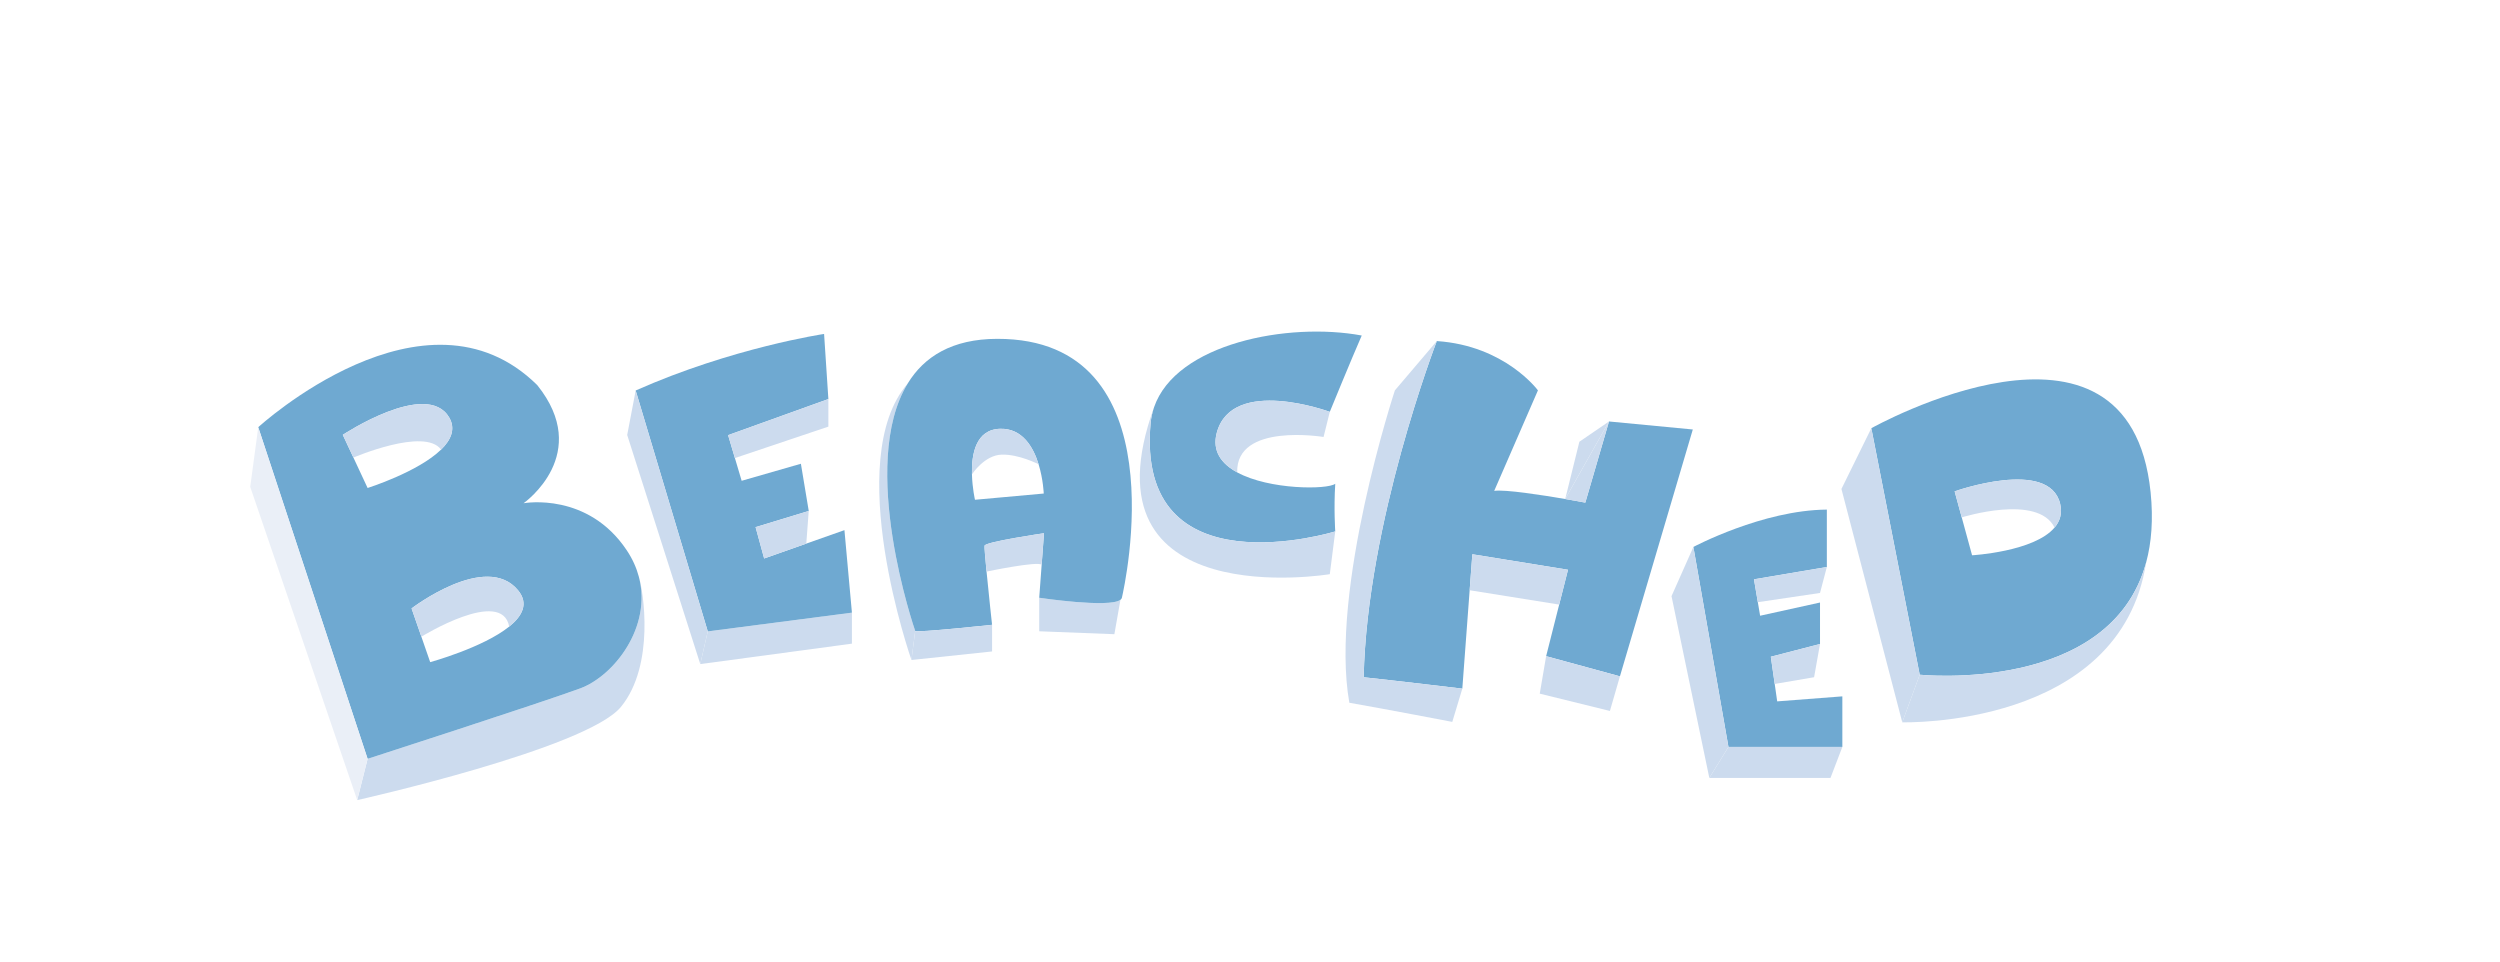
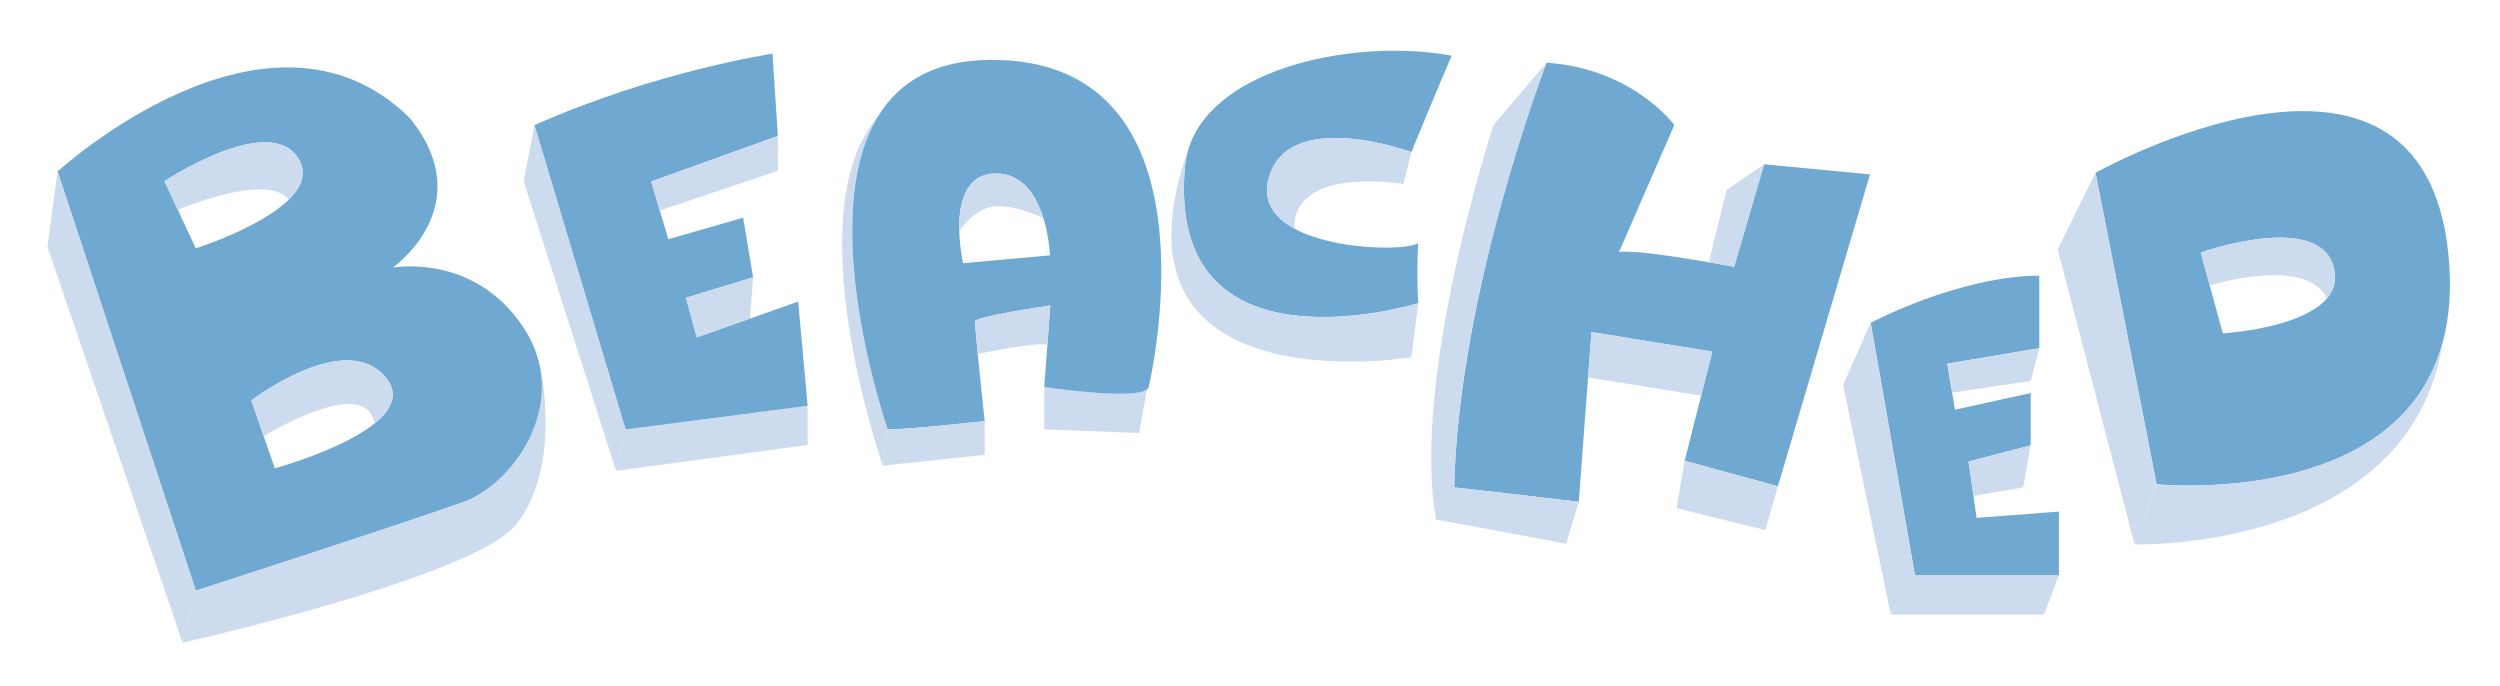
- <svg xmlns="http://www.w3.org/2000/svg" version="1.1" x="0px" y="0px" width="1300px" height="500px" viewBox="0 0 1300 500" enable-background="new 0 0 1300 500" xml:space="preserve">
+ <svg xmlns="http://www.w3.org/2000/svg" version="1.1" x="0px" y="0px" width="1029px" height="282px" viewBox="0 0 1029 282" enable-background="new 0 0 1029 282" xml:space="preserve">
  <g id="Layer_14">
</g>
  <g id="Layer_10" display="none">
    <g id="XMLID_11_" display="inline">
      <g>
-         <path fill="#A1C4D8" d="M836.626,175.421c0,0-3.17,6.162-5.436,15.199C622.829,293.724,400.879,453.925,400.879,453.925     l2.718-18.484C496,342.194,806.278,191.441,836.626,175.421z" />
-         <path fill="#F7F4C1" d="M747.394,59.583c0,0,75.191,38.202,89.232,115.838C806.278,191.441,496,342.194,403.597,435.44     c-13.136-12.323-38.049-39.023-38.049-39.023S603.352,103.947,747.394,59.583z" />
-         <path fill="#EAEFF7" d="M403.597,435.44l-2.718,18.484l-35.331-38.202v-19.306C365.548,396.417,390.461,423.117,403.597,435.44z" />
+         <path fill="#A1C4D8" d="M726.049,23.873c0,0-3.17,6.162-5.436,15.199C512.252,142.175,290.302,302.376,290.302,302.376     l2.718-18.484C385.423,190.646,695.701,39.893,726.049,23.873z" />
+         <path fill="#F7F4C1" d="M636.816-91.965c0,0,75.191,38.202,89.232,115.838c-30.348,16.02-340.625,166.773-433.029,260.019     c-13.136-12.323-38.049-39.023-38.049-39.023S492.775-47.602,636.816-91.965z" />
+         <path fill="#EAEFF7" d="M293.02,283.892l-2.718,18.484l-35.331-38.202v-19.306C254.971,244.868,279.884,271.568,293.02,283.892z" />
      </g>
      <g>
		</g>
    </g>
  </g>
  <g id="Layer_9" display="none">
    <g id="XMLID_20_" display="inline">
      <g>
-         <polygon fill="#EAEFF7" points="964.171,126.302 1528.614,420.539 55.53,423.854 227.629,143.263    " />
-         <polygon fill="#A1C4D8" points="1528.614,420.539 1490.797,431.968 -23.604,435.656 55.53,423.854    " />
-         <polygon fill="#A1C4D8" points="227.629,143.263 55.53,423.854 -23.604,435.656 138.107,161.702    " />
+         <polygon fill="#EAEFF7" points="853.594,-25.247 1418.037,268.99 -55.047,272.306 117.052,-8.286    " />
+         <polygon fill="#A1C4D8" points="1418.037,268.99 1380.22,280.419 -134.182,284.107 -55.047,272.306    " />
+         <polygon fill="#A1C4D8" points="117.052,-8.286 -55.047,272.306 -134.182,284.107 27.53,10.153    " />
      </g>
      <g>
		</g>
    </g>
  </g>
  <g id="Layer_12" display="none">
    <g id="XMLID_9_" display="inline">
      <g>
-         <path fill="#A1C4D8" d="M109.443,47.558c0,0,7.263-0.309,17.878,3.682c1.042,18.878,238.227,319.63,238.227,319.63l-18.034-4.306     C310.477,347.572,125.909,75.418,109.443,47.558z" />
-         <path fill="#F7F4C1" d="M109.443,47.558c16.465,27.86,201.034,300.015,238.071,319.007     c-23.497,7.506-72.713,83.038-72.713,83.038S40.504,290.603,6.064,167.98C6.064,167.98,16.55,100.18,109.443,47.558z" />
-         <path fill="#EAEFF7" d="M347.514,366.564l18.034,4.306l-73.671,80.283l-17.075-1.551     C274.801,449.603,324.017,374.07,347.514,366.564z" />
+         <path fill="#A1C4D8" d="M-1.134-103.991c0,0,7.263-0.309,17.878,3.682c1.042,18.878,238.227,319.63,238.227,319.63l-18.034-4.306     C199.9,196.023,15.332-76.131-1.134-103.991z" />
+         <path fill="#F7F4C1" d="M-1.134-103.991C15.332-76.131,199.9,196.023,236.937,215.016c-23.497,7.506-72.713,83.038-72.713,83.038     s-234.297-159-268.737-281.623C-104.513,16.431-94.027-51.369-1.134-103.991z" />
+         <path fill="#EAEFF7" d="M236.937,215.016l18.034,4.306l-73.671,80.283l-17.075-1.551     C164.224,298.054,213.44,222.521,236.937,215.016z" />
      </g>
      <g>
		</g>
    </g>
  </g>
  <g id="Layer_11" display="none">
    <g id="XMLID_17_" display="inline">
      <g>
-         <path fill="#F7F4C1" d="M1293.723,233.451c0,0-30.493,81.108-40.521,103.325c-152.554-93.556-359.514-97.321-359.514-97.321     l2.318-82.011C1082.107,127.794,1293.723,233.451,1293.723,233.451z" />
-         <path fill="#A1C4D8" d="M1253.202,336.776c0,0-5.828,2.781-8.962,6.949c-223.773-102.987-360.718-90.031-360.718-90.031     l10.166-14.239C893.688,239.456,1100.648,243.221,1253.202,336.776z" />
-         <polygon fill="#EAEFF7" points="896.007,157.444 893.688,239.456 883.522,253.694 884.866,168.712    " />
+         <path fill="#F7F4C1" d="M1183.146,81.902c0,0-30.493,81.108-40.521,103.325C990.071,91.672,783.111,87.907,783.111,87.907     l2.318-82.011C971.53-23.755,1183.146,81.902,1183.146,81.902z" />
+         <path fill="#A1C4D8" d="M1142.625,185.228c0,0-5.828,2.781-8.962,6.949C909.89,89.19,772.945,102.146,772.945,102.146     l10.166-14.239C783.111,87.907,990.071,91.672,1142.625,185.228z" />
+         <polygon fill="#EAEFF7" points="785.43,5.896 783.111,87.907 772.945,102.146 774.289,17.163    " />
      </g>
      <g>
		</g>
    </g>
  </g>
  <g id="Layer_2">
    <g id="XMLID_1_">
      <g>
-         <path fill="#CCDBEE" d="M332.2,299.899c2.36,7.184,8.472,45.888-9.275,67.642c-17.748,21.762-137.177,48.516-137.177,48.516     l5.409-21.462c0,0,90.083-29.11,110.524-36.617C319.065,351.59,339.18,326.172,332.2,299.899z" />
-         <path fill="#6FA9D1" d="M272.253,261.684c0.826-0.143,33.445-5.78,53.625,24.411c3.048,4.564,5.104,9.196,6.321,13.805     c6.98,26.273-13.135,51.69-30.52,58.078c-20.441,7.507-110.524,36.617-110.524,36.617l-56.869-172.448     c0,0,86.723-79.54,145.07-21.904C308.073,235.996,273.035,261.128,272.253,261.684z M264.788,325.82     c6.894-5.57,10.224-12.025,4.62-18.849c-16.668-20.283-55.392,9.413-55.392,9.413l5.098,14.698l4.583,13.234     C223.696,344.316,251.182,336.802,264.788,325.82z M229.366,233.789c5.206-5.082,7.704-10.817,4.156-16.792     c-11.708-19.697-55.269,9.12-55.269,9.12l5.525,11.823l7.378,15.816C191.156,253.757,217.404,245.477,229.366,233.789z" />
-         <path fill="#CCDBEE" d="M269.407,306.971c5.604,6.824,2.274,13.279-4.62,18.849l-0.007-0.008     c-3.816-20.56-45.667,5.27-45.667,5.27l-5.098-14.698C214.015,316.384,252.739,286.688,269.407,306.971z" />
-         <path fill="#CCDBEE" d="M233.522,216.997c3.548,5.975,1.05,11.71-4.156,16.792c-8.581-11.733-45.588,4.151-45.588,4.151     l-5.525-11.823C178.253,226.117,221.813,197.3,233.522,216.997z" />
-         <polygon fill="#EAEFF7" points="134.287,222.146 191.156,394.595 185.747,416.057 130.116,253.164    " />
+         <path fill="#CCDBEE" d="M221.623,148.351c2.36,7.184,8.472,45.888-9.275,67.642C194.6,237.754,75.17,264.508,75.17,264.508     l5.409-21.462c0,0,90.083-29.11,110.524-36.617C208.488,200.041,228.603,174.624,221.623,148.351z" />
+         <path fill="#6FA9D1" d="M161.676,110.135c0.826-0.143,33.445-5.78,53.625,24.411c3.048,4.564,5.104,9.196,6.321,13.805     c6.98,26.273-13.135,51.69-30.52,58.078c-20.441,7.507-110.524,36.617-110.524,36.617L23.709,70.598     c0,0,86.723-79.54,145.07-21.904C197.496,84.447,162.458,109.579,161.676,110.135z M154.21,174.271     c6.894-5.57,10.224-12.025,4.62-18.849c-16.668-20.283-55.392,9.413-55.392,9.413l5.098,14.698l4.583,13.234     C113.119,192.768,140.605,185.253,154.21,174.271z M118.789,82.24c5.206-5.082,7.704-10.817,4.156-16.792     c-11.708-19.697-55.269,9.12-55.269,9.12l5.525,11.823l7.378,15.816C80.579,102.208,106.827,93.928,118.789,82.24z" />
+         <path fill="#CCDBEE" d="M158.83,155.422c5.604,6.824,2.274,13.279-4.62,18.849l-0.007-0.008     c-3.816-20.56-45.667,5.27-45.667,5.27l-5.098-14.698C103.438,164.835,142.162,135.139,158.83,155.422z" />
+         <path fill="#CCDBEE" d="M122.945,65.448c3.548,5.975,1.05,11.71-4.156,16.792c-8.581-11.733-45.588,4.151-45.588,4.151     l-5.525-11.823C67.676,74.568,111.236,45.751,122.945,65.448z" />
+         <polygon fill="#CCDBEE" points="23.709,70.598 80.579,243.046 75.17,264.508 19.539,101.615    " />
      </g>
      <g>
		</g>
    </g>
  </g>
  <g id="Layer_3">
    <g id="XMLID_14_">
      <g>
-         <polygon fill="#CCDBEE" points="443,318.573 443,334.697 364.142,345.328 368.036,328.323    " />
-         <path fill="#6FA9D1" d="M439.106,275.672L443,318.573l-74.964,9.75L330.55,203.067v-0.007     c50.263-22.321,97.974-29.406,97.974-29.406l2.231,33.84L378.61,226.27l3.539,11.917l3.511,11.825l30.806-8.861l4.079,24.538     l-27.644,8.421l4.456,16.295l21.916-7.732L439.106,275.672z" />
-         <polygon fill="#CCDBEE" points="430.756,207.495 430.756,221.842 382.149,238.187 378.61,226.27    " />
-         <polygon fill="#CCDBEE" points="420.544,265.688 419.272,282.672 397.356,290.404 392.901,274.109    " />
-         <polygon fill="#CCDBEE" points="330.55,203.067 368.036,328.323 364.142,345.328 326.144,226.198    " />
+         <polygon fill="#CCDBEE" points="332.423,167.024 332.423,183.148 253.564,193.779 257.458,176.774    " />
+         <path fill="#6FA9D1" d="M328.529,124.124l3.894,42.901l-74.964,9.75L219.973,51.519v-0.007     c50.263-22.321,97.974-29.406,97.974-29.406l2.231,33.84l-52.146,18.775l3.539,11.917l3.511,11.825l30.806-8.861l4.079,24.538     l-27.644,8.421l4.456,16.295l21.916-7.732L328.529,124.124z" />
+         <polygon fill="#CCDBEE" points="320.179,55.946 320.179,70.293 271.572,86.638 268.033,74.721    " />
+         <polygon fill="#CCDBEE" points="309.967,114.139 308.695,131.123 286.779,138.855 282.324,122.56    " />
+         <polygon fill="#CCDBEE" points="219.973,51.519 257.458,176.774 253.564,193.779 215.567,74.649    " />
      </g>
      <g>
		</g>
    </g>
  </g>
  <g id="Layer_4">
    <g id="XMLID_3_">
      <g>
-         <path fill="#CCDBEE" d="M475.903,328.094l-1.954,15.101c0,0-36.363-103.88-1.961-143.761h0.007     C446.092,241.788,475.633,327.291,475.903,328.094z" />
-         <path fill="#CCDBEE" d="M582.632,311.892l-3.155,17.894l-39.084-1.521v-17.432C540.393,310.833,576.791,316.305,582.632,311.892z     " />
-         <path fill="#6FA9D1" d="M513.005,297.217c1.158,12.01,2.871,27.679,2.871,27.679s-39.618,4.264-39.973,3.198     c-0.27-0.803-29.811-86.306-3.908-128.66c8.506-13.928,23.017-23.195,46.546-23.238c95.047-0.178,66.267,128.39,64.845,134.636     c-0.092,0.405-0.348,0.753-0.753,1.052v0.007c-5.841,4.413-42.24-1.059-42.24-1.059l1.272-17.133l1.215-16.416     c0,0-30.557,4.448-30.913,6.488C511.839,284.518,512.33,290.253,513.005,297.217z M505.416,246.67     c0.185,7.185,1.57,13.211,1.57,13.211l35.759-3.241c0,0-0.256-7.369-2.679-15.214c-2.793-9.054-8.471-18.747-19.969-18.455     C507.377,223.291,505.131,236.209,505.416,246.67z" />
-         <path fill="#CCDBEE" d="M505.416,246.67c-0.284-10.46,1.961-23.379,14.682-23.699c11.498-0.292,17.176,9.401,19.969,18.455     c0,0-10.233-5.309-19.237-5.017C511.96,236.7,505.607,246.365,505.416,246.67z" />
-         <path fill="#CCDBEE" d="M542.88,277.284l-1.215,16.416c-1.926-2.068-28.66,3.518-28.66,3.518     c-0.675-6.964-1.166-12.699-1.038-13.445C512.323,281.732,542.88,277.284,542.88,277.284z" />
-         <path fill="#CCDBEE" d="M515.876,324.896v13.858l-41.927,4.441l1.954-15.101C476.258,329.16,515.876,324.896,515.876,324.896z" />
+         <path fill="#CCDBEE" d="M365.326,176.545l-1.954,15.101c0,0-36.363-103.88-1.961-143.761h0.007     C335.515,90.239,365.056,175.742,365.326,176.545z" />
+         <path fill="#CCDBEE" d="M472.055,160.343l-3.155,17.894l-39.084-1.521v-17.432C429.815,159.284,466.214,164.756,472.055,160.343z     " />
+         <path fill="#6FA9D1" d="M402.428,145.668c1.158,12.01,2.871,27.679,2.871,27.679s-39.618,4.264-39.973,3.198     c-0.27-0.803-29.811-86.306-3.908-128.66c8.506-13.928,23.017-23.195,46.546-23.238c95.047-0.178,66.267,128.39,64.845,134.636     c-0.092,0.405-0.348,0.753-0.753,1.052v0.007c-5.841,4.413-42.24-1.059-42.24-1.059l1.272-17.133l1.215-16.416     c0,0-30.557,4.448-30.913,6.488C401.262,132.969,401.752,138.704,402.428,145.668z M394.838,95.121     c0.185,7.185,1.57,13.211,1.57,13.211l35.759-3.241c0,0-0.256-7.369-2.679-15.214c-2.793-9.054-8.471-18.747-19.969-18.455     C396.8,71.742,394.554,84.661,394.838,95.121z" />
+         <path fill="#CCDBEE" d="M394.838,95.121c-0.284-10.46,1.961-23.379,14.682-23.699c11.498-0.292,17.176,9.401,19.969,18.455     c0,0-10.233-5.309-19.237-5.017C401.383,85.151,395.03,94.816,394.838,95.121z" />
+         <path fill="#CCDBEE" d="M432.303,125.735l-1.215,16.416c-1.926-2.068-28.66,3.518-28.66,3.518     c-0.675-6.964-1.166-12.699-1.038-13.445C401.746,130.184,432.303,125.735,432.303,125.735z" />
+         <path fill="#CCDBEE" d="M405.299,173.347v13.858l-41.927,4.441l1.954-15.101C365.681,177.611,405.299,173.347,405.299,173.347z" />
      </g>
      <g>
		</g>
    </g>
  </g>
  <g id="Layer_5">
    <g id="XMLID_10_">
      <g>
-         <path fill="#6FA9D1" d="M600.106,211.781c11.382-33.101,69.635-44.458,107.994-37.313c-5.671,12.961-16.607,39.694-16.607,39.694     s-50.63-18.648-58.731,10.726c-2.657,9.624,2.39,16.299,10.588,20.755v0.008c16.817,9.154,46.896,9,50.979,5.914     c-0.811,12.824,0,24.773,0,24.773s-104.097,32.201-95.996-56.504C598.624,217.022,599.223,214.333,600.106,211.781z" />
-         <path fill="#CCDBEE" d="M694.328,276.337l-2.836,22.237c0,0-130.789,21.856-91.386-86.793c-0.883,2.552-1.482,5.241-1.774,8.052     C590.231,308.538,694.328,276.337,694.328,276.337z" />
-         <path fill="#CCDBEE" d="M691.492,214.162l-3.24,13.067c0,0-45.648-7.607-44.903,18.414c-8.198-4.456-13.245-11.131-10.588-20.755     C640.862,195.514,691.492,214.162,691.492,214.162z" />
+         <path fill="#6FA9D1" d="M489.529,60.232c11.382-33.101,69.635-44.458,107.994-37.313c-5.671,12.961-16.607,39.694-16.607,39.694     s-50.63-18.648-58.731,10.726c-2.657,9.624,2.39,16.299,10.588,20.755v0.008c16.817,9.154,46.896,9,50.979,5.914     c-0.811,12.824,0,24.773,0,24.773s-104.097,32.201-95.996-56.504C488.046,65.473,488.646,62.784,489.529,60.232z" />
+         <path fill="#CCDBEE" d="M583.751,124.788l-2.836,22.237c0,0-130.789,21.856-91.386-86.793c-0.883,2.552-1.482,5.241-1.774,8.052     C479.654,156.989,583.751,124.788,583.751,124.788z" />
+         <path fill="#CCDBEE" d="M580.915,62.613l-3.24,13.067c0,0-45.648-7.607-44.903,18.414c-8.198-4.456-13.245-11.131-10.588-20.755     C530.285,43.965,580.915,62.613,580.915,62.613z" />
      </g>
      <g>
		</g>
    </g>
  </g>
  <g id="Layer_6">
    <g id="XMLID_5_">
      <g>
-         <path fill="#6FA9D1" d="M880.259,223.334l-37.897,128.361l-38.374-10.482l6.786-26.826l4.584-18.107l-49.744-8.066l-1.394,18.711     l-3.815,51.166c0,0-33.642-4.029-51.286-5.92c1.762-80.379,37.457-173.351,38.012-174.8l0.007-0.014     c35.531,2.366,52.587,25.639,52.587,25.639l-22.74,52.253c5.678-0.81,24.772,2.16,36.924,4.242     c6.104,1.052,10.453,1.869,10.453,1.869l12.315-42.197L880.259,223.334z" />
-         <polygon fill="#CCDBEE" points="842.361,351.695 837.152,369.695 800.668,360.699 803.987,341.213    " />
-         <path fill="#CCDBEE" d="M836.676,219.163L824.36,261.36c0,0-4.349-0.817-10.453-1.869L836.676,219.163z" />
-         <polygon fill="#CCDBEE" points="836.676,219.163 813.907,259.491 821.276,229.701    " />
-         <polygon fill="#CCDBEE" points="815.357,296.28 810.773,314.387 764.22,306.925 765.613,288.214    " />
-         <path fill="#CCDBEE" d="M760.404,358.091l-5.216,17.29c0,0-34.58-6.631-53.532-9.949     c-10.425-58.741,23.686-162.436,23.686-162.436l21.788-25.625c-0.555,1.45-36.25,94.421-38.012,174.8     C726.763,354.062,760.404,358.091,760.404,358.091z" />
+         <path fill="#6FA9D1" d="M769.682,71.785l-37.897,128.361l-38.374-10.482l6.786-26.826l4.584-18.107l-49.744-8.066l-1.394,18.711     l-3.815,51.166c0,0-33.642-4.029-51.286-5.92c1.762-80.379,37.457-173.351,38.012-174.8l0.007-0.014     c35.531,2.366,52.587,25.639,52.587,25.639l-22.74,52.253c5.678-0.81,24.772,2.16,36.924,4.242     c6.104,1.052,10.453,1.869,10.453,1.869l12.315-42.197L769.682,71.785z" />
+         <polygon fill="#CCDBEE" points="731.784,200.146 726.575,218.146 690.091,209.15 693.41,189.664    " />
+         <path fill="#CCDBEE" d="M726.099,67.614l-12.315,42.197c0,0-4.349-0.817-10.453-1.869L726.099,67.614z" />
+         <polygon fill="#CCDBEE" points="726.099,67.614 703.33,107.942 710.699,78.152    " />
+         <polygon fill="#CCDBEE" points="704.78,144.731 700.196,162.838 653.643,155.376 655.036,136.666    " />
+         <path fill="#CCDBEE" d="M649.827,206.542l-5.216,17.29c0,0-34.58-6.631-53.532-9.949     c-10.425-58.741,23.686-162.436,23.686-162.436l21.788-25.625c-0.555,1.45-36.25,94.421-38.012,174.8     C616.186,202.513,649.827,206.542,649.827,206.542z" />
      </g>
      <g>
		</g>
    </g>
  </g>
  <g id="Layer_7">
    <g id="XMLID_4_">
      <g>
-         <path fill="#6FA9D1" d="M958.018,362.106v26.293h-59.224l-18.235-103.986c0,0,36.001-19.187,69.4-19.421     c0,11.37,0,29.847,0,29.847l-37.897,6.396l2.011,11.903l1.187,7.042l31.147-6.865v21.554l-25.583,6.63l2.025,14.156l1.293,9.061     L958.018,362.106z" />
-         <polygon fill="#CCDBEE" points="958.018,388.399 951.856,404.51 888.845,404.51 898.794,388.399    " />
-         <polygon fill="#CCDBEE" points="949.959,294.838 946.406,308.34 914.072,313.137 912.062,301.234    " />
-         <polygon fill="#CCDBEE" points="946.406,334.868 943.329,352.157 922.849,355.654 920.823,341.498    " />
-         <polygon fill="#CCDBEE" points="880.559,284.413 898.794,388.399 888.845,404.51 869.188,309.996    " />
+         <path fill="#6FA9D1" d="M847.44,210.558v26.293h-59.224l-18.235-103.986c0,0,36.001-19.187,69.4-19.421     c0,11.37,0,29.847,0,29.847l-37.897,6.396l2.011,11.903l1.187,7.042l31.147-6.865v21.554l-25.583,6.63l2.025,14.156l1.293,9.061     L847.44,210.558z" />
+         <polygon fill="#CCDBEE" points="847.44,236.851 841.279,252.961 778.268,252.961 788.217,236.851    " />
+         <polygon fill="#CCDBEE" points="839.382,143.29 835.829,156.792 803.495,161.588 801.484,149.685    " />
+         <polygon fill="#CCDBEE" points="835.829,183.319 832.752,200.608 812.271,204.105 810.246,189.949    " />
+         <polygon fill="#CCDBEE" points="769.981,132.864 788.217,236.851 778.268,252.961 758.611,158.447    " />
      </g>
      <g>
		</g>
    </g>
  </g>
  <g id="Layer_8">
    <g id="XMLID_7_">
      <g>
-         <path fill="#6FA9D1" d="M1118.308,255.919c1.452,14.17,0.479,26.263-2.318,36.568c-18.59,68.59-117.737,58.376-117.737,58.376     l-25.166-128.188C973.086,222.675,1107.169,147.461,1118.308,255.919z M1068.363,274.344c2.821-3.324,4.117-7.405,2.912-12.4     c-5.775-23.894-54.87-6.441-54.87-6.441l3.696,13.547l5.38,19.697C1025.481,288.747,1057.728,286.927,1068.363,274.344z" />
-         <path fill="#CCDBEE" d="M998.252,350.863c0,0,99.147,10.214,117.737-58.376c-13.458,86.434-126.813,83.109-126.813,83.109     L998.252,350.863z" />
-         <path fill="#CCDBEE" d="M1071.275,261.944c1.205,4.995-0.091,9.076-2.912,12.4c-8.688-17.735-48.262-5.294-48.262-5.294     l-3.696-13.547C1016.405,255.503,1065.5,238.051,1071.275,261.944z" />
-         <polygon fill="#CCDBEE" points="973.086,222.675 998.252,350.863 989.176,375.597 957.549,254.257    " />
+         <path fill="#6FA9D1" d="M1007.73,104.37c1.452,14.17,0.479,26.263-2.318,36.568c-18.59,68.59-117.737,58.376-117.737,58.376     L862.509,71.126C862.509,71.126,996.592-4.087,1007.73,104.37z M957.786,122.795c2.821-3.324,4.117-7.405,2.912-12.4     c-5.775-23.894-54.87-6.441-54.87-6.441l3.696,13.547l5.38,19.697C914.904,137.198,947.15,135.378,957.786,122.795z" />
+         <path fill="#CCDBEE" d="M887.675,199.314c0,0,99.147,10.214,117.737-58.376c-13.458,86.434-126.813,83.109-126.813,83.109     L887.675,199.314z" />
+         <path fill="#CCDBEE" d="M960.698,110.396c1.205,4.995-0.091,9.076-2.912,12.4c-8.688-17.735-48.262-5.294-48.262-5.294     l-3.696-13.547C905.828,103.955,954.923,86.502,960.698,110.396z" />
+         <polygon fill="#CCDBEE" points="862.509,71.126 887.675,199.314 878.599,224.048 846.972,102.708    " />
      </g>
      <g>
		</g>
    </g>
  </g>
</svg>
